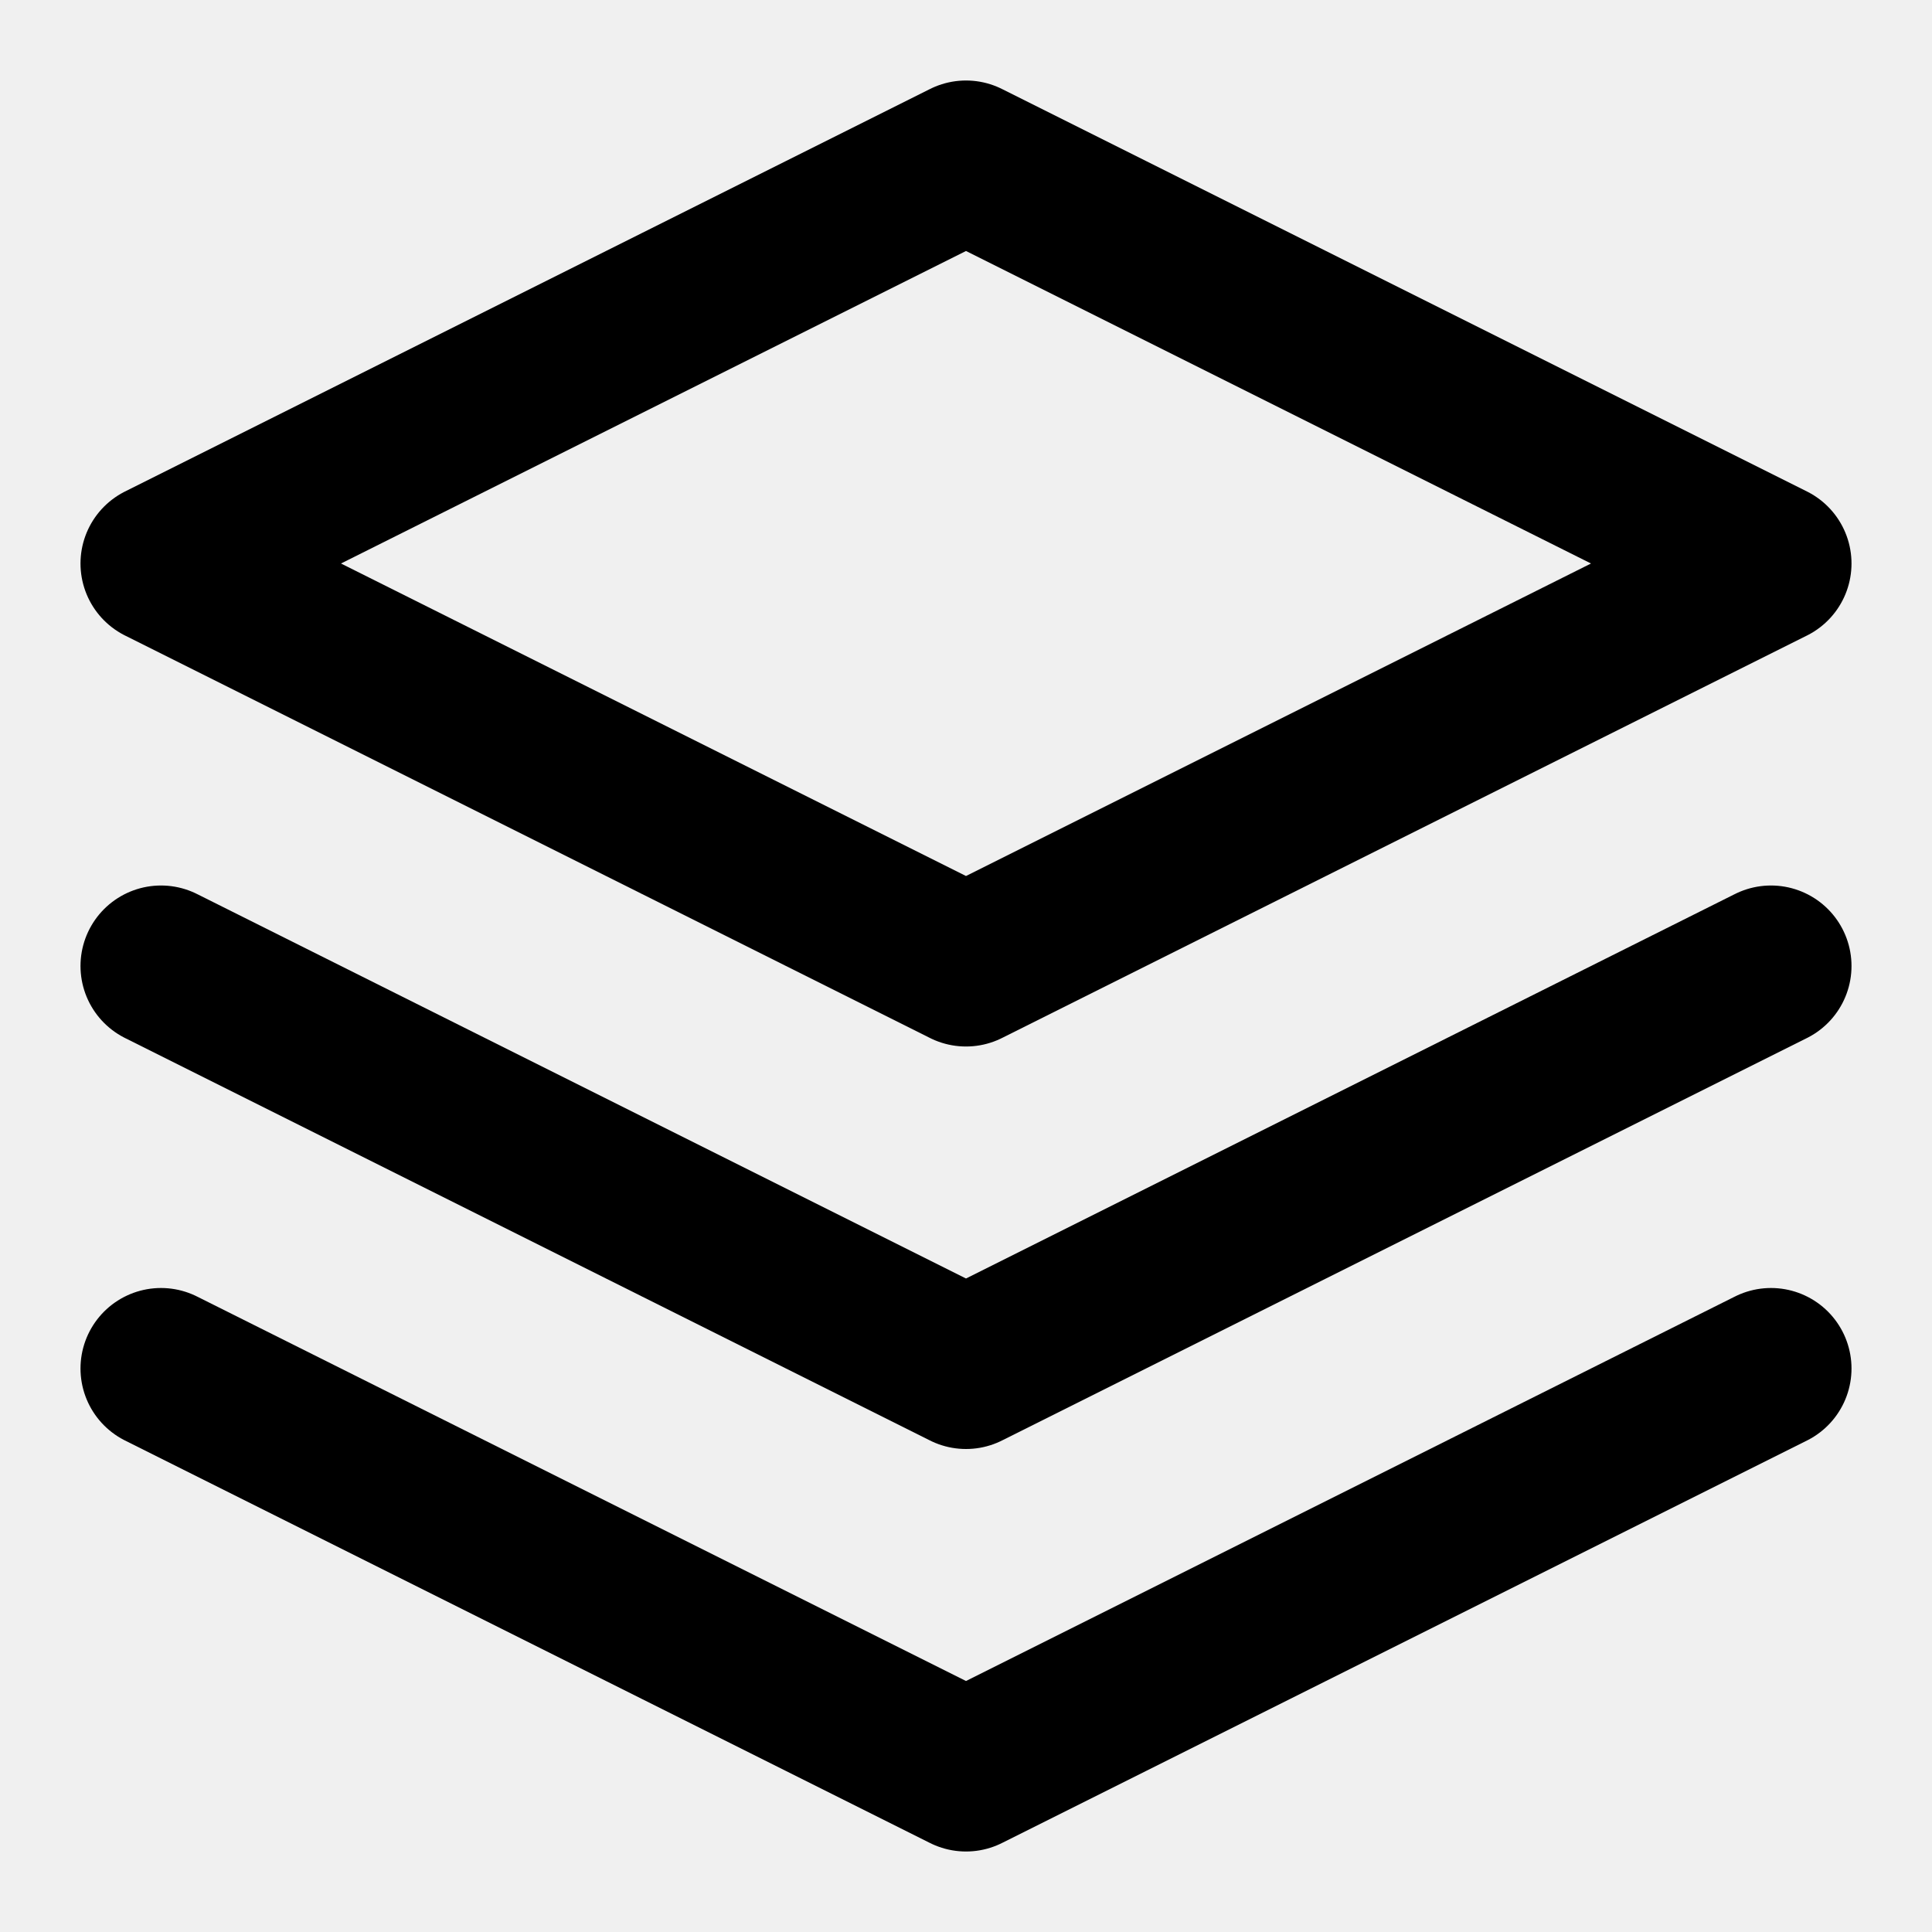
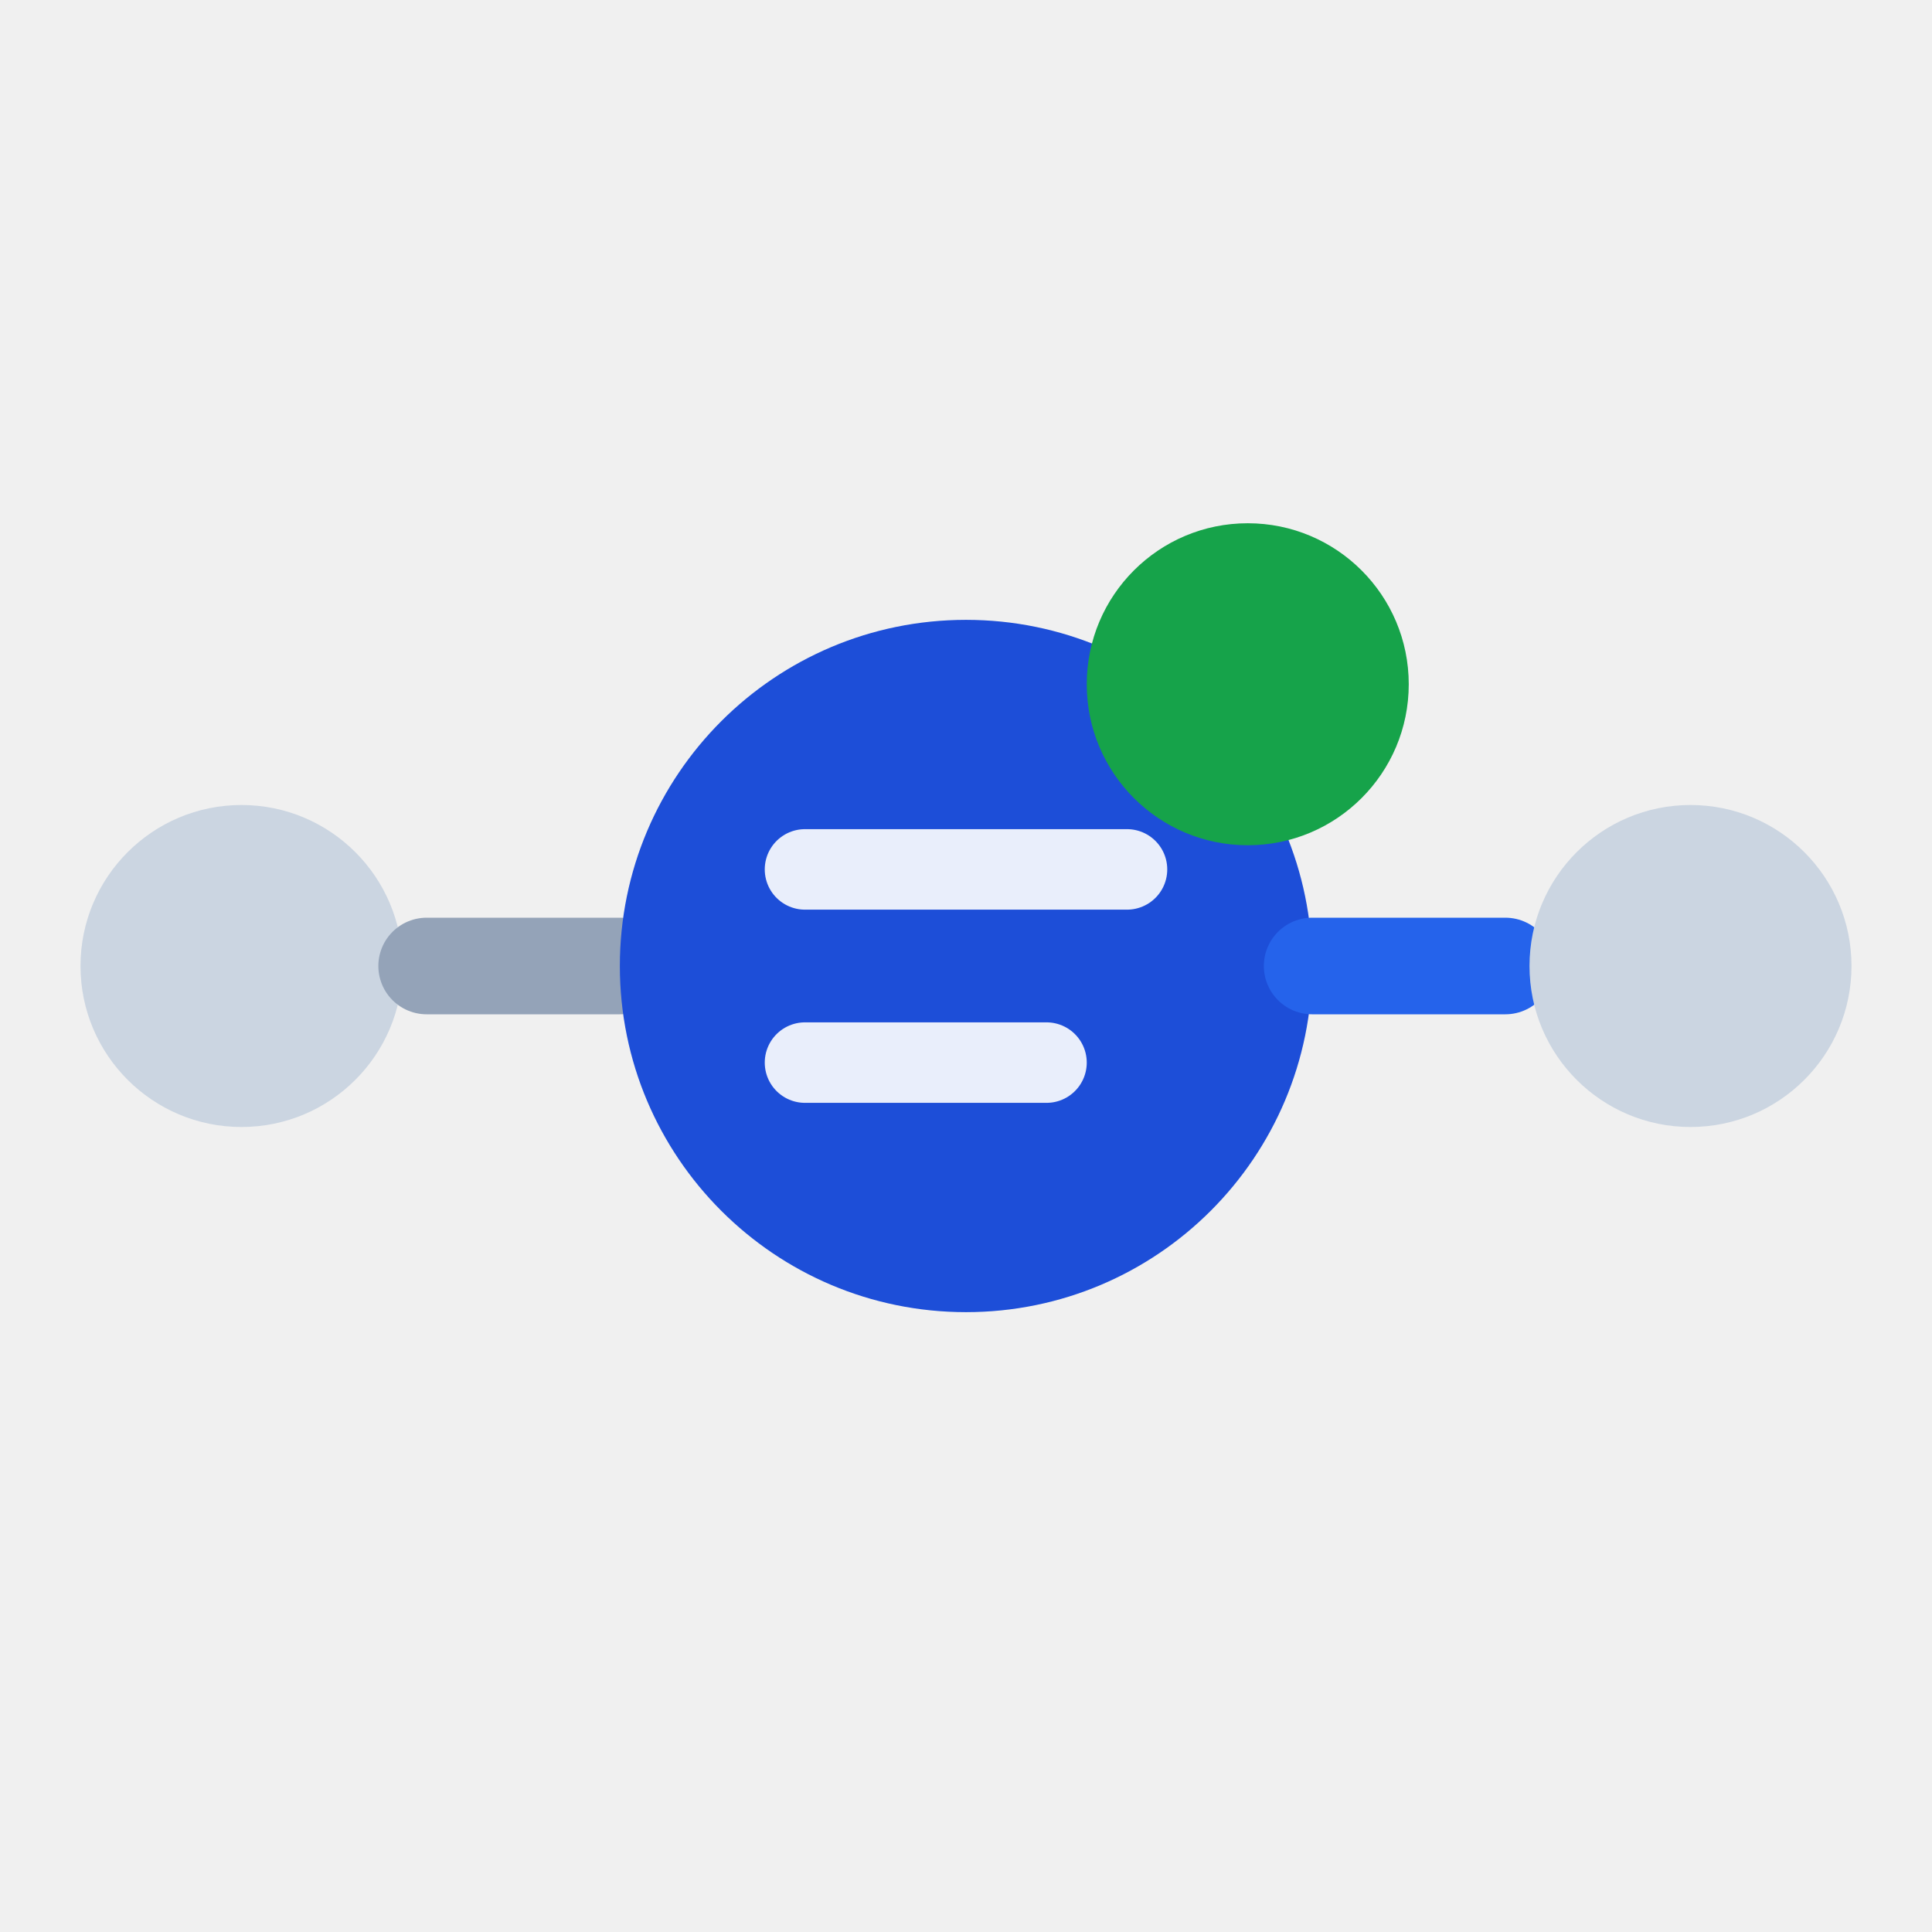
- <svg xmlns="http://www.w3.org/2000/svg" viewBox="0 0 24 24" fill="none" stroke="currentColor" stroke-width="2" stroke-linecap="round" stroke-linejoin="round">
-   <path d="M12 2L2 7l10 5 10-5-10-5z" />
-   <path d="M2 17l10 5 10-5" />
-   <path d="M2 12l10 5 10-5" />
+ <svg xmlns="http://www.w3.org/2000/svg" viewBox="0 0 24 24" fill="none" role="img" aria-label="APiX icon">
+   <circle cx="3" cy="12" r="2" fill="#CBD5E1" />
+   <line x1="5.3" y1="12" x2="7.7" y2="12" stroke="#94A3B8" stroke-width="1.2" stroke-linecap="round" />
+   <circle cx="12" cy="12" r="4.3" fill="#1D4ED8" />
+   <line x1="10" y1="10.8" x2="14" y2="10.8" stroke="white" stroke-width="1" stroke-linecap="round" opacity="0.9" />
+   <line x1="10" y1="13.2" x2="13" y2="13.2" stroke="white" stroke-width="1" stroke-linecap="round" opacity="0.9" />
+   <circle cx="15.5" cy="8.5" r="2" fill="#16A34A" />
+   <line x1="16.3" y1="12" x2="18.7" y2="12" stroke="#2563EB" stroke-width="1.2" stroke-linecap="round" />
+   <circle cx="21" cy="12" r="2" fill="#CBD5E1" />
</svg>
